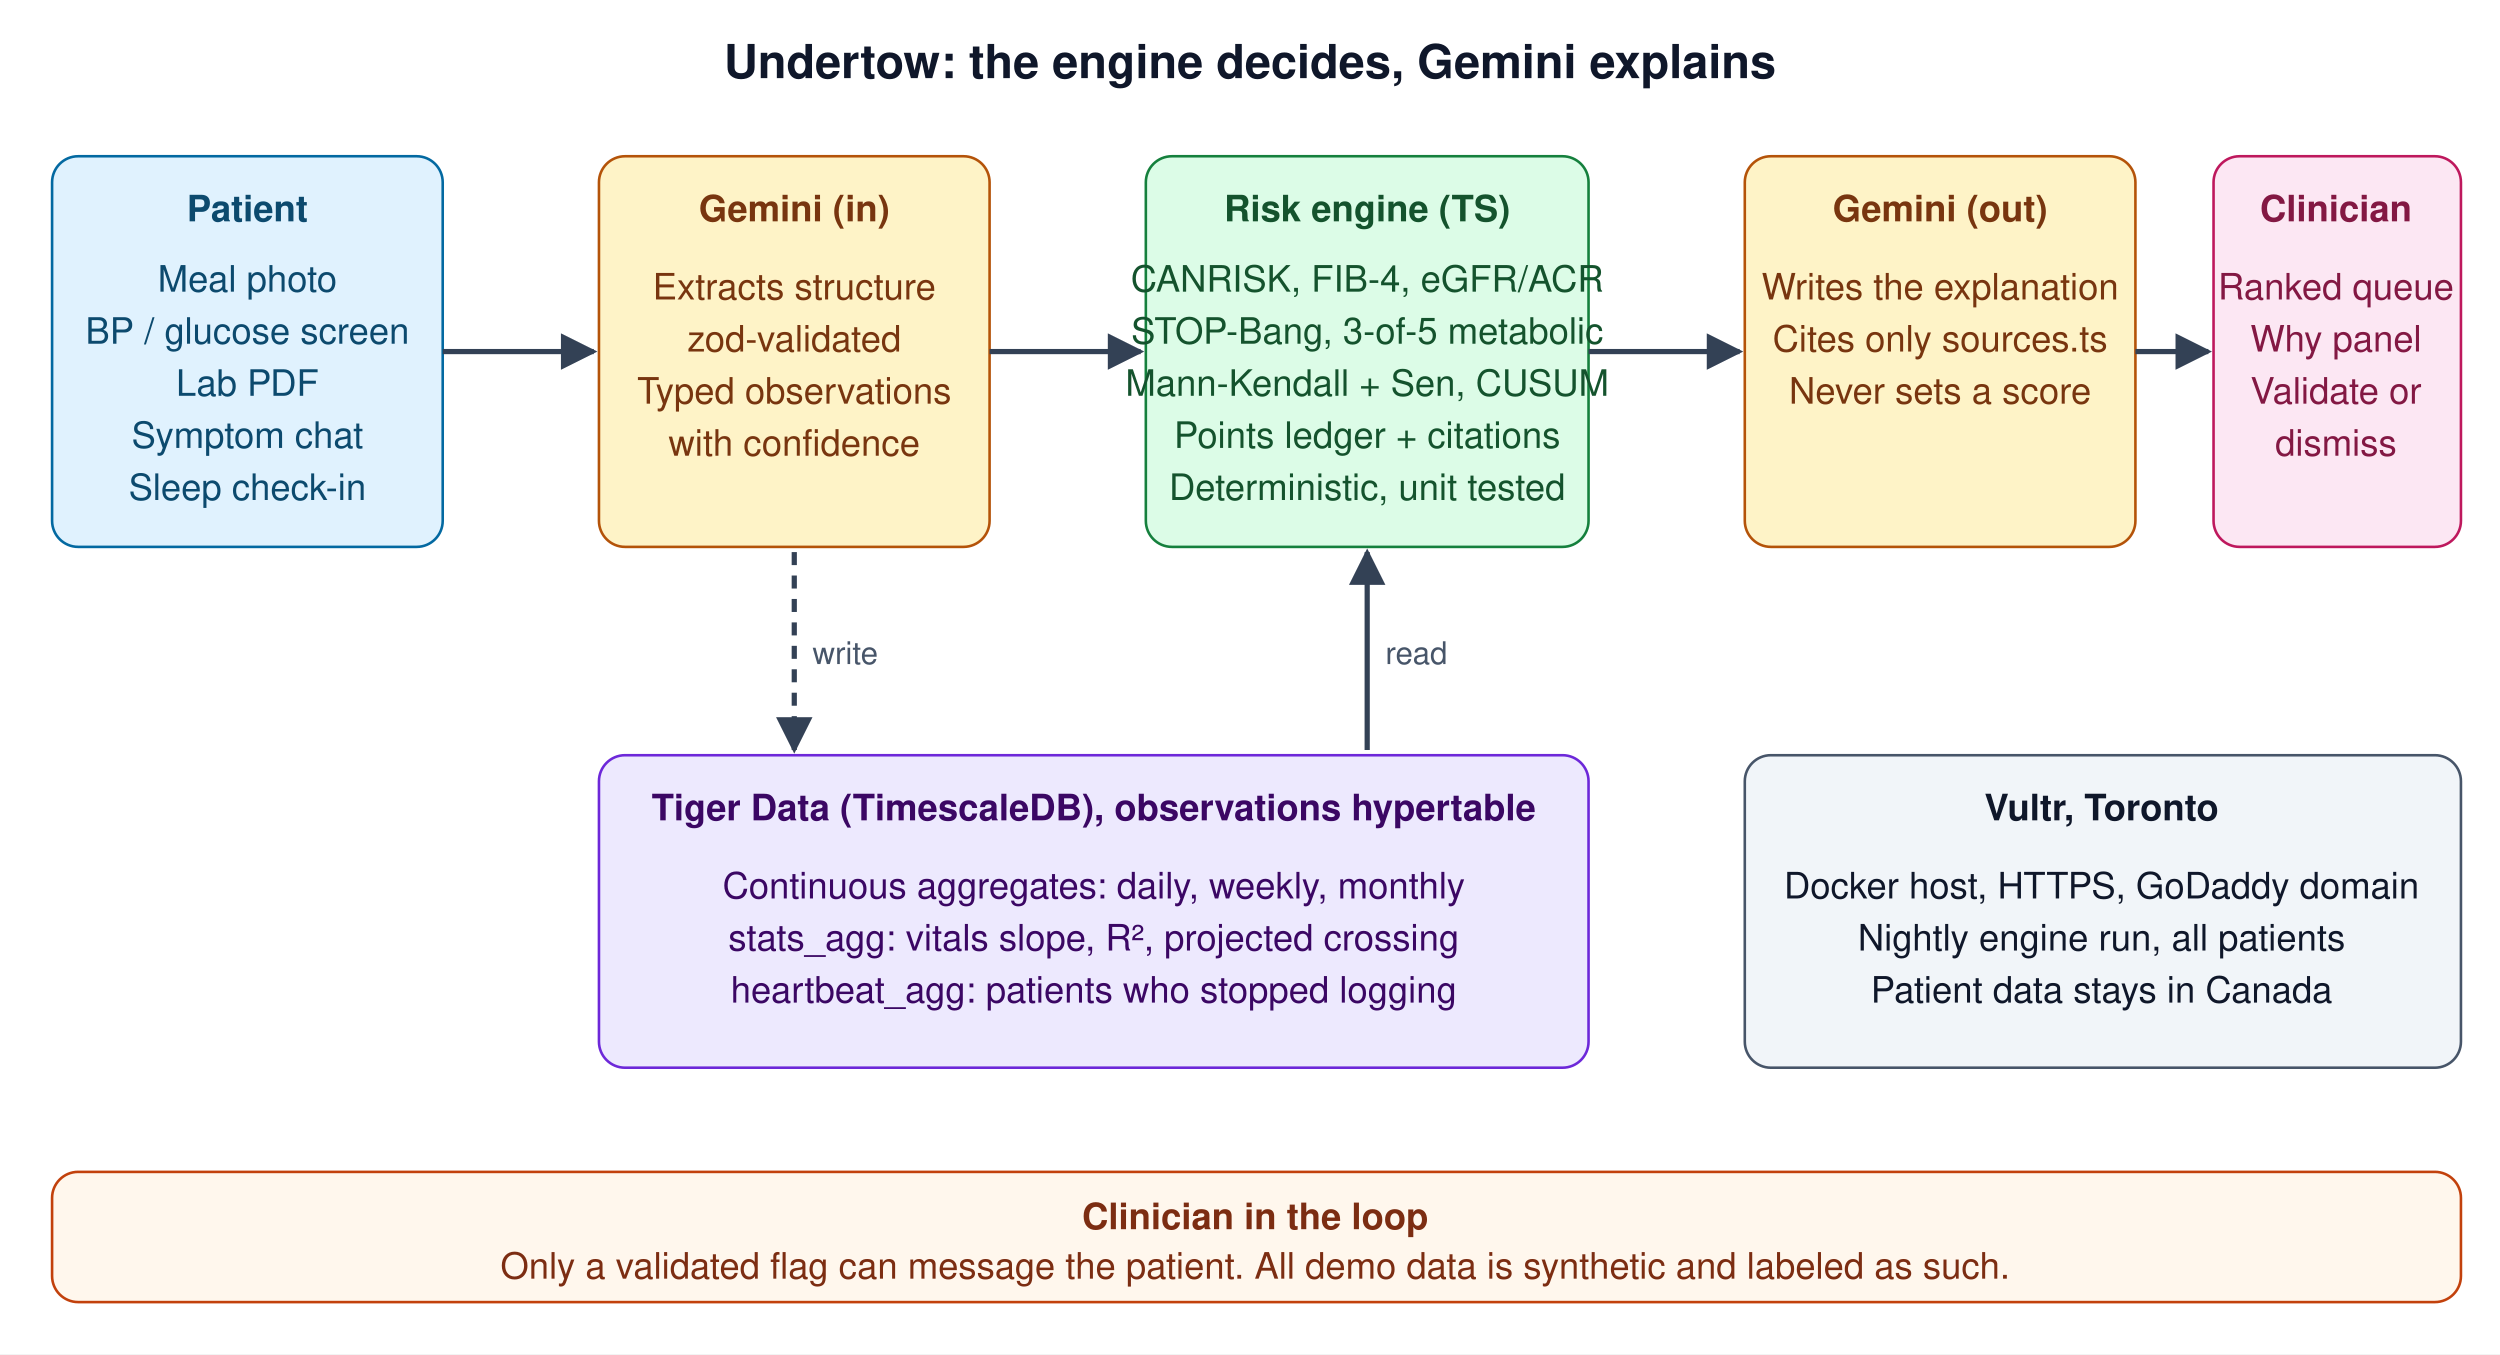
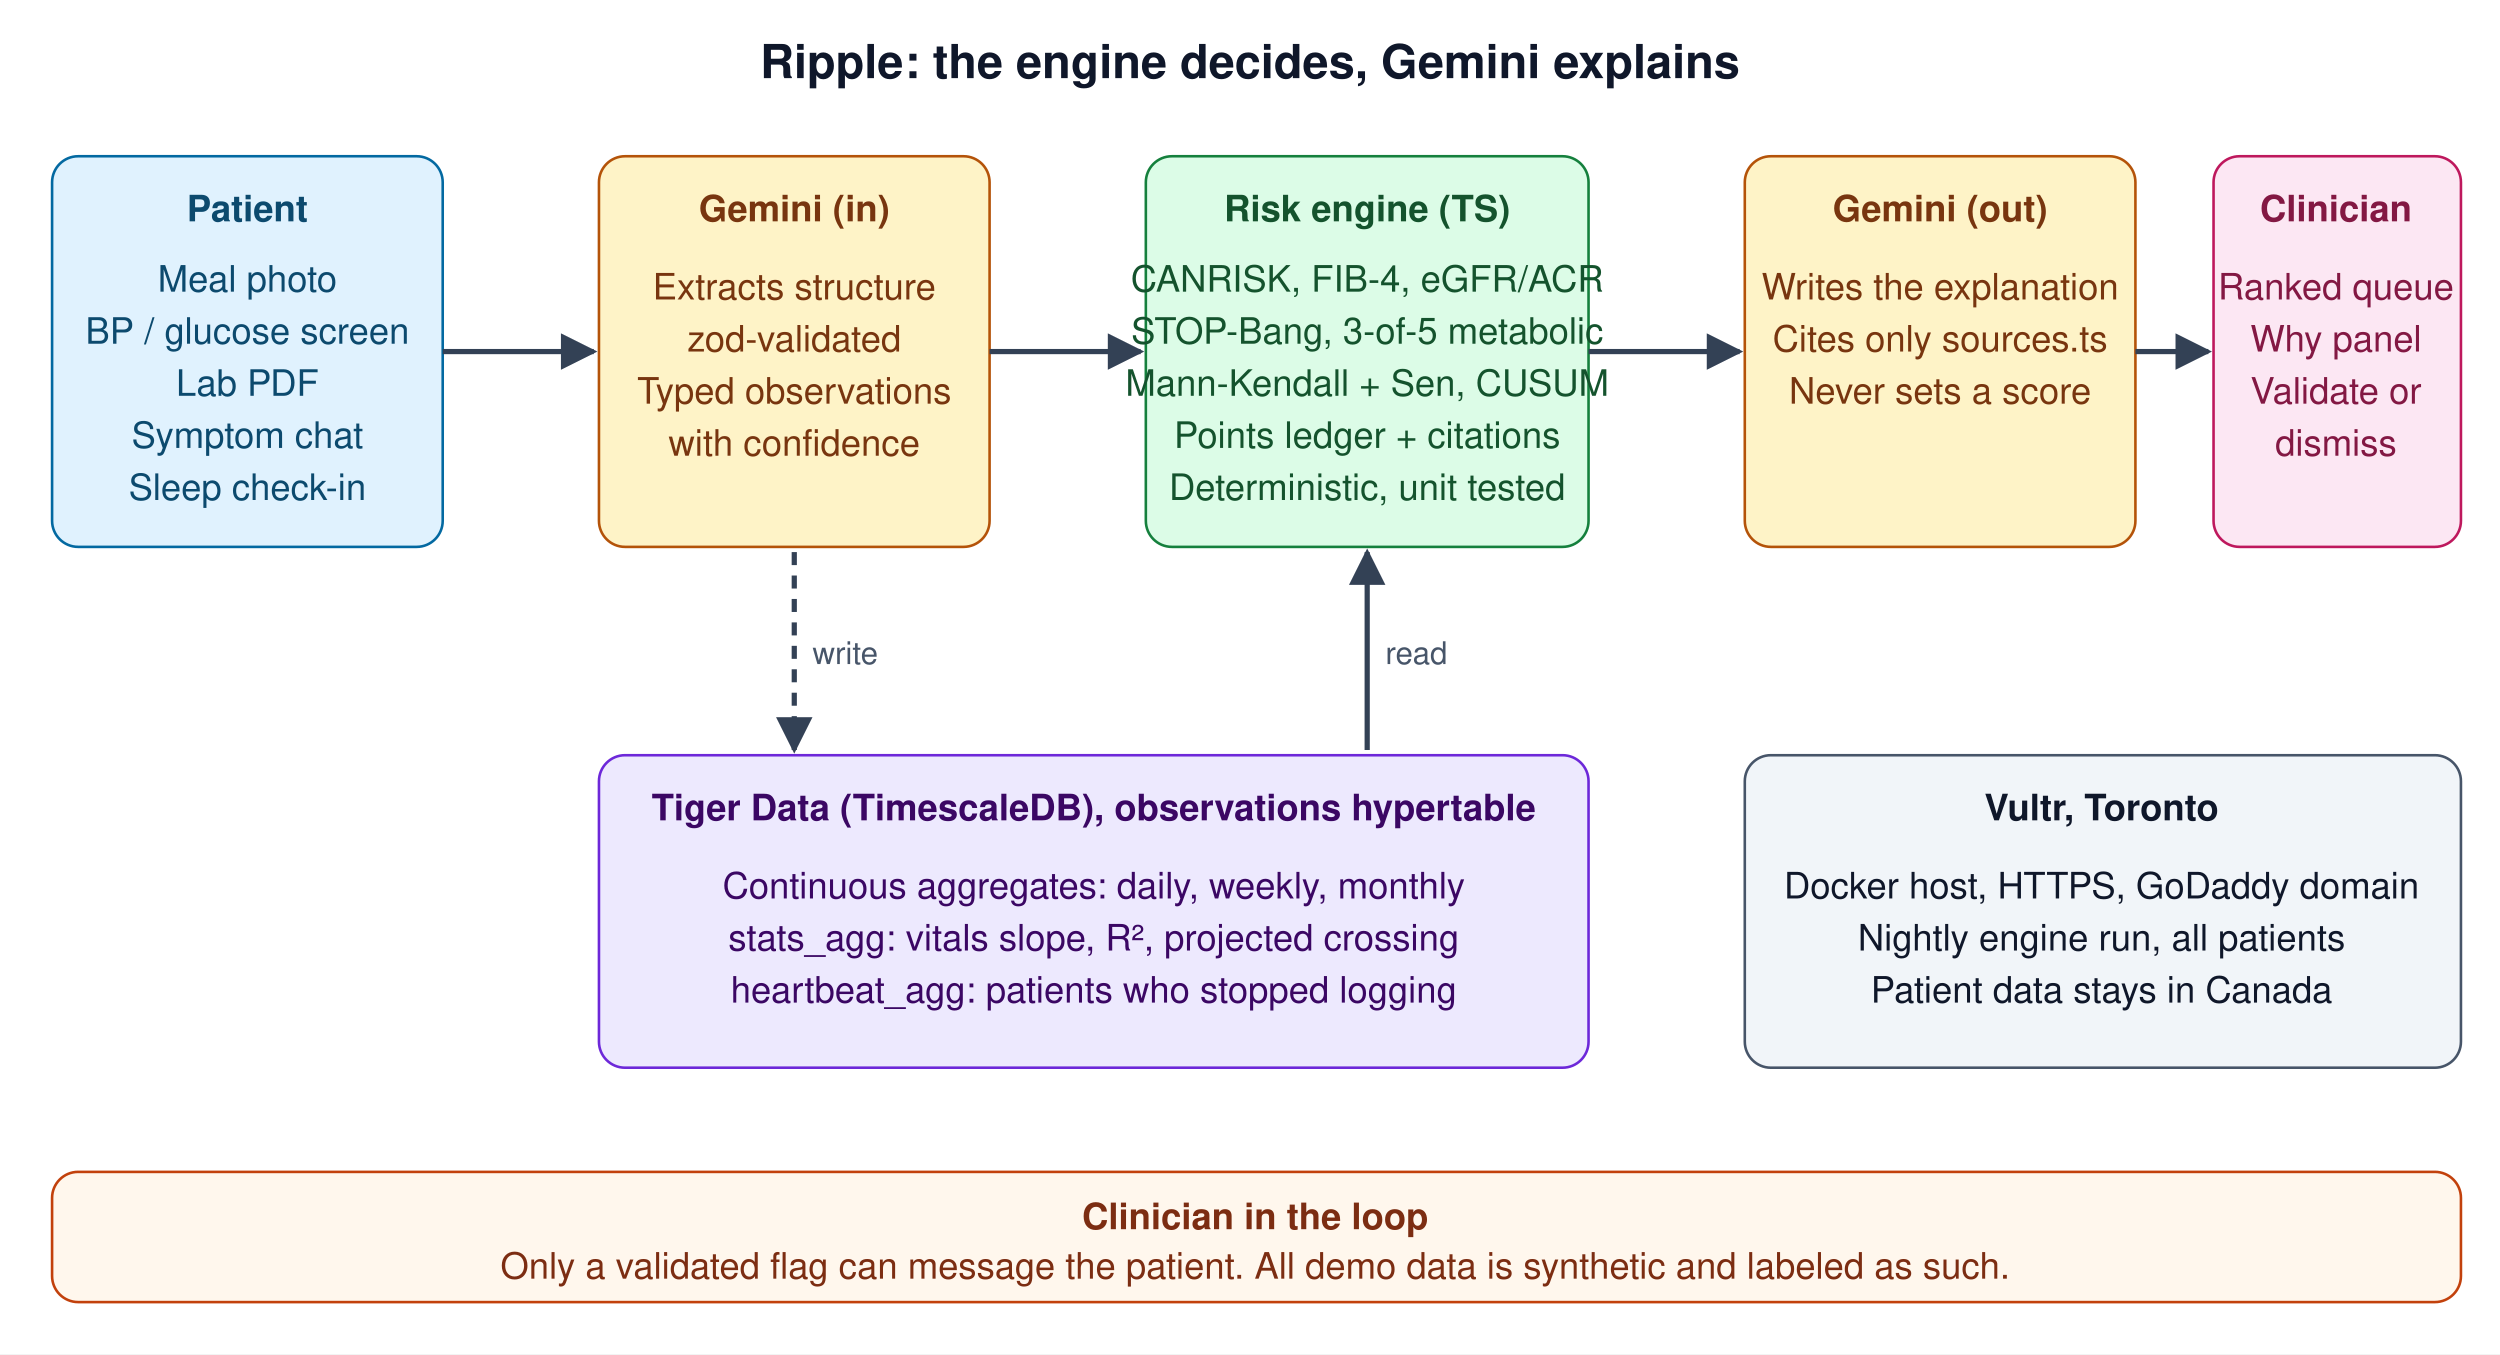
<svg xmlns="http://www.w3.org/2000/svg" viewBox="0 0 960 520" font-family="Helvetica, Arial, sans-serif" font-size="14">
  <defs>
    <marker id="a" viewBox="0 0 10 10" refX="9" refY="5" markerWidth="7" markerHeight="7" orient="auto">
      <path d="M0 0L10 5L0 10z" fill="#334155" />
    </marker>
  </defs>
  <rect width="960" height="520" fill="#ffffff" />
-   <text x="480" y="30" text-anchor="middle" font-size="18" font-weight="bold" fill="#0f172a">Undertow: the engine decides, Gemini explains</text>
+   <text x="480" y="30" text-anchor="middle" font-size="18" font-weight="bold" fill="#0f172a">Ripple: the engine decides, Gemini explains</text>
  <rect x="20" y="60" width="150" height="150" rx="10" fill="#e0f2fe" stroke="#0369a1" />
  <text x="95" y="85" text-anchor="middle" font-weight="bold" fill="#0c4a6e">Patient</text>
  <text x="95" y="112" text-anchor="middle" fill="#0c4a6e">Meal photo</text>
  <text x="95" y="132" text-anchor="middle" fill="#0c4a6e">BP / glucose screen</text>
  <text x="95" y="152" text-anchor="middle" fill="#0c4a6e">Lab PDF</text>
  <text x="95" y="172" text-anchor="middle" fill="#0c4a6e">Symptom chat</text>
  <text x="95" y="192" text-anchor="middle" fill="#0c4a6e">Sleep check-in</text>
  <rect x="230" y="60" width="150" height="150" rx="10" fill="#fef3c7" stroke="#b45309" />
  <text x="305" y="85" text-anchor="middle" font-weight="bold" fill="#78350f">Gemini (in)</text>
  <text x="305" y="115" text-anchor="middle" fill="#78350f">Extracts structure</text>
  <text x="305" y="135" text-anchor="middle" fill="#78350f">zod-validated</text>
  <text x="305" y="155" text-anchor="middle" fill="#78350f">Typed observations</text>
  <text x="305" y="175" text-anchor="middle" fill="#78350f">with confidence</text>
  <rect x="440" y="60" width="170" height="150" rx="10" fill="#dcfce7" stroke="#15803d" />
  <text x="525" y="85" text-anchor="middle" font-weight="bold" fill="#14532d">Risk engine (TS)</text>
  <text x="525" y="112" text-anchor="middle" fill="#14532d">CANRISK, FIB-4, eGFR/ACR</text>
  <text x="525" y="132" text-anchor="middle" fill="#14532d">STOP-Bang, 3-of-5 metabolic</text>
  <text x="525" y="152" text-anchor="middle" fill="#14532d">Mann-Kendall + Sen, CUSUM</text>
  <text x="525" y="172" text-anchor="middle" fill="#14532d">Points ledger + citations</text>
  <text x="525" y="192" text-anchor="middle" fill="#14532d">Deterministic, unit tested</text>
  <rect x="670" y="60" width="150" height="150" rx="10" fill="#fef3c7" stroke="#b45309" />
  <text x="745" y="85" text-anchor="middle" font-weight="bold" fill="#78350f">Gemini (out)</text>
  <text x="745" y="115" text-anchor="middle" fill="#78350f">Writes the explanation</text>
  <text x="745" y="135" text-anchor="middle" fill="#78350f">Cites only sources.ts</text>
  <text x="745" y="155" text-anchor="middle" fill="#78350f">Never sets a score</text>
  <rect x="850" y="60" width="95" height="150" rx="10" fill="#fce7f3" stroke="#be185d" />
  <text x="897" y="85" text-anchor="middle" font-weight="bold" fill="#831843">Clinician</text>
  <text x="897" y="115" text-anchor="middle" fill="#831843">Ranked queue</text>
  <text x="897" y="135" text-anchor="middle" fill="#831843">Why panel</text>
  <text x="897" y="155" text-anchor="middle" fill="#831843">Validate or</text>
  <text x="897" y="175" text-anchor="middle" fill="#831843">dismiss</text>
  <g stroke="#334155" stroke-width="2" marker-end="url(#a)">
    <line x1="170" y1="135" x2="228" y2="135" />
    <line x1="380" y1="135" x2="438" y2="135" />
    <line x1="610" y1="135" x2="668" y2="135" />
    <line x1="820" y1="135" x2="848" y2="135" />
  </g>
  <rect x="230" y="290" width="380" height="120" rx="10" fill="#ede9fe" stroke="#6d28d9" />
  <text x="420" y="315" text-anchor="middle" font-weight="bold" fill="#3b0764">Tiger Data (TimescaleDB), observations hypertable</text>
  <text x="420" y="345" text-anchor="middle" fill="#3b0764">Continuous aggregates: daily, weekly, monthly</text>
  <text x="420" y="365" text-anchor="middle" fill="#3b0764">stats_agg: vitals slope, R², projected crossing</text>
  <text x="420" y="385" text-anchor="middle" fill="#3b0764">heartbeat_agg: patients who stopped logging</text>
  <rect x="670" y="290" width="275" height="120" rx="10" fill="#f1f5f9" stroke="#475569" />
  <text x="807" y="315" text-anchor="middle" font-weight="bold" fill="#0f172a">Vultr, Toronto</text>
  <text x="807" y="345" text-anchor="middle" fill="#0f172a">Docker host, HTTPS, GoDaddy domain</text>
  <text x="807" y="365" text-anchor="middle" fill="#0f172a">Nightly engine run, all patients</text>
  <text x="807" y="385" text-anchor="middle" fill="#0f172a">Patient data stays in Canada</text>
  <g stroke="#334155" stroke-width="2" marker-end="url(#a)">
    <path d="M305 212 L305 288" stroke-dasharray="5 4" />
    <path d="M525 288 L525 212" />
  </g>
  <text x="312" y="255" fill="#475569" font-size="12">write</text>
  <text x="532" y="255" fill="#475569" font-size="12">read</text>
  <rect x="20" y="450" width="925" height="50" rx="10" fill="#fff7ed" stroke="#c2410c" />
  <text x="482" y="472" text-anchor="middle" fill="#7c2d12" font-weight="bold">Clinician in the loop</text>
  <text x="482" y="491" text-anchor="middle" fill="#7c2d12">Only a validated flag can message the patient. All demo data is synthetic and labeled as such.</text>
</svg>
